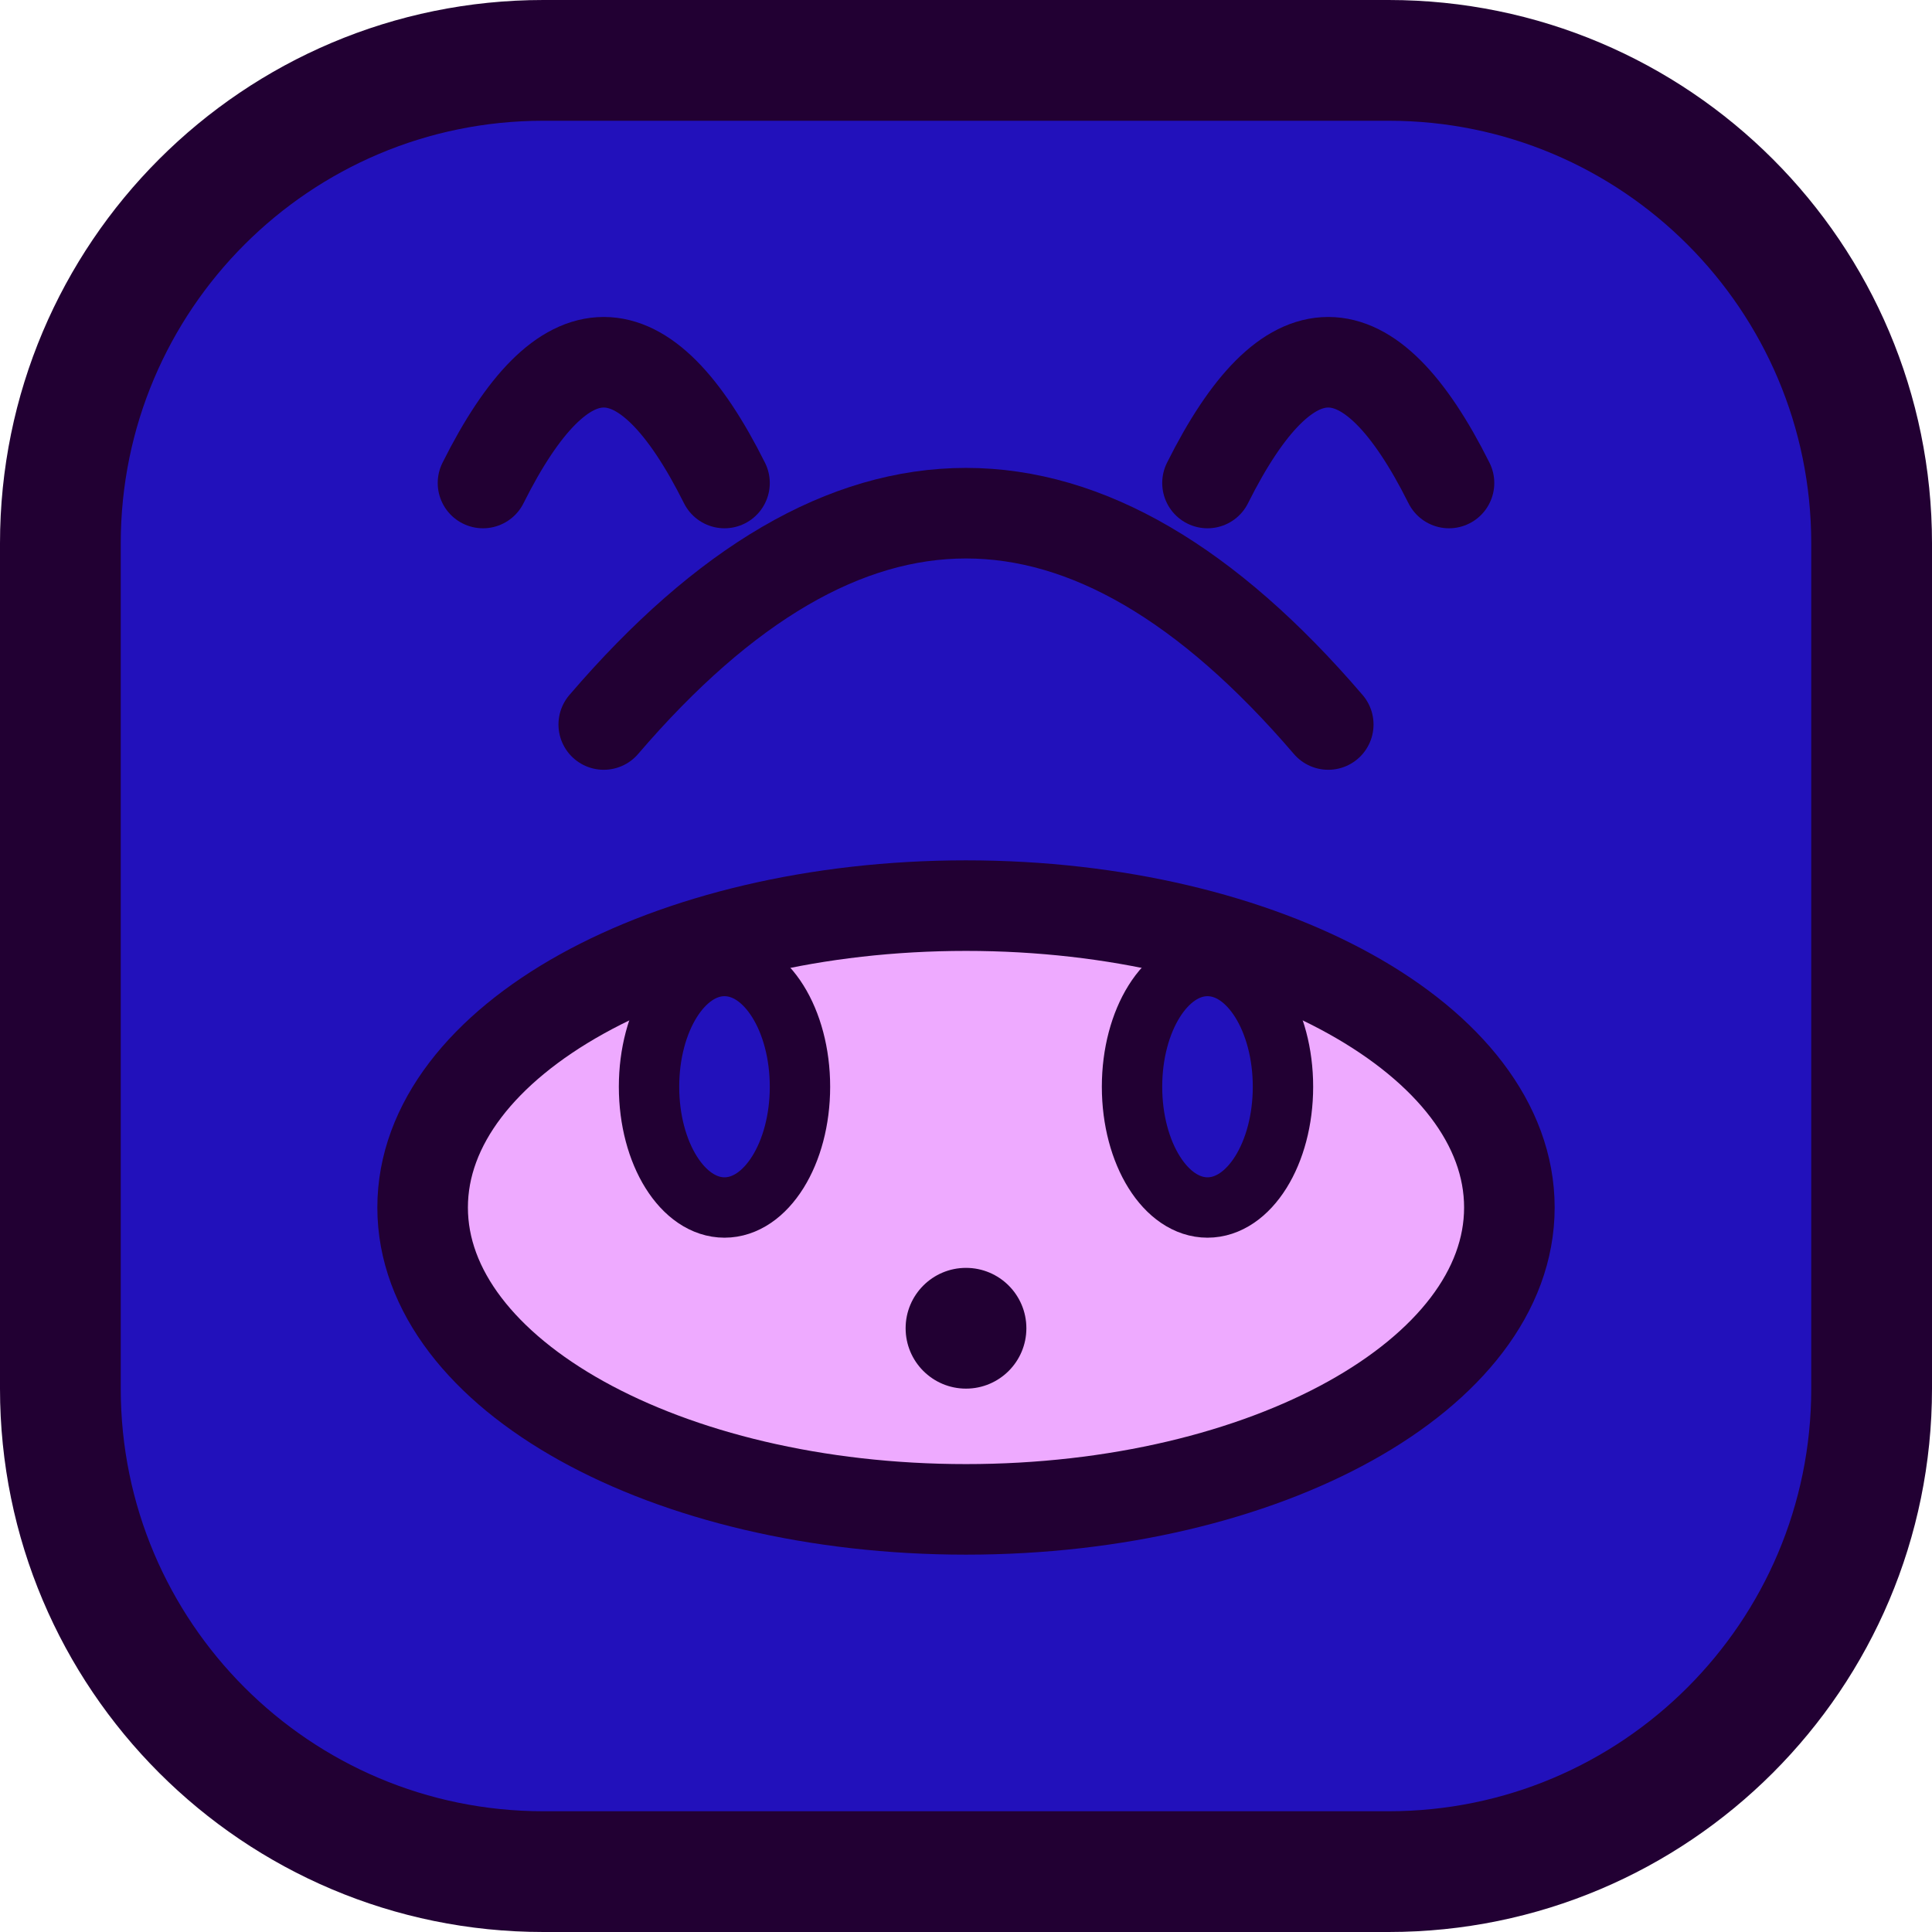
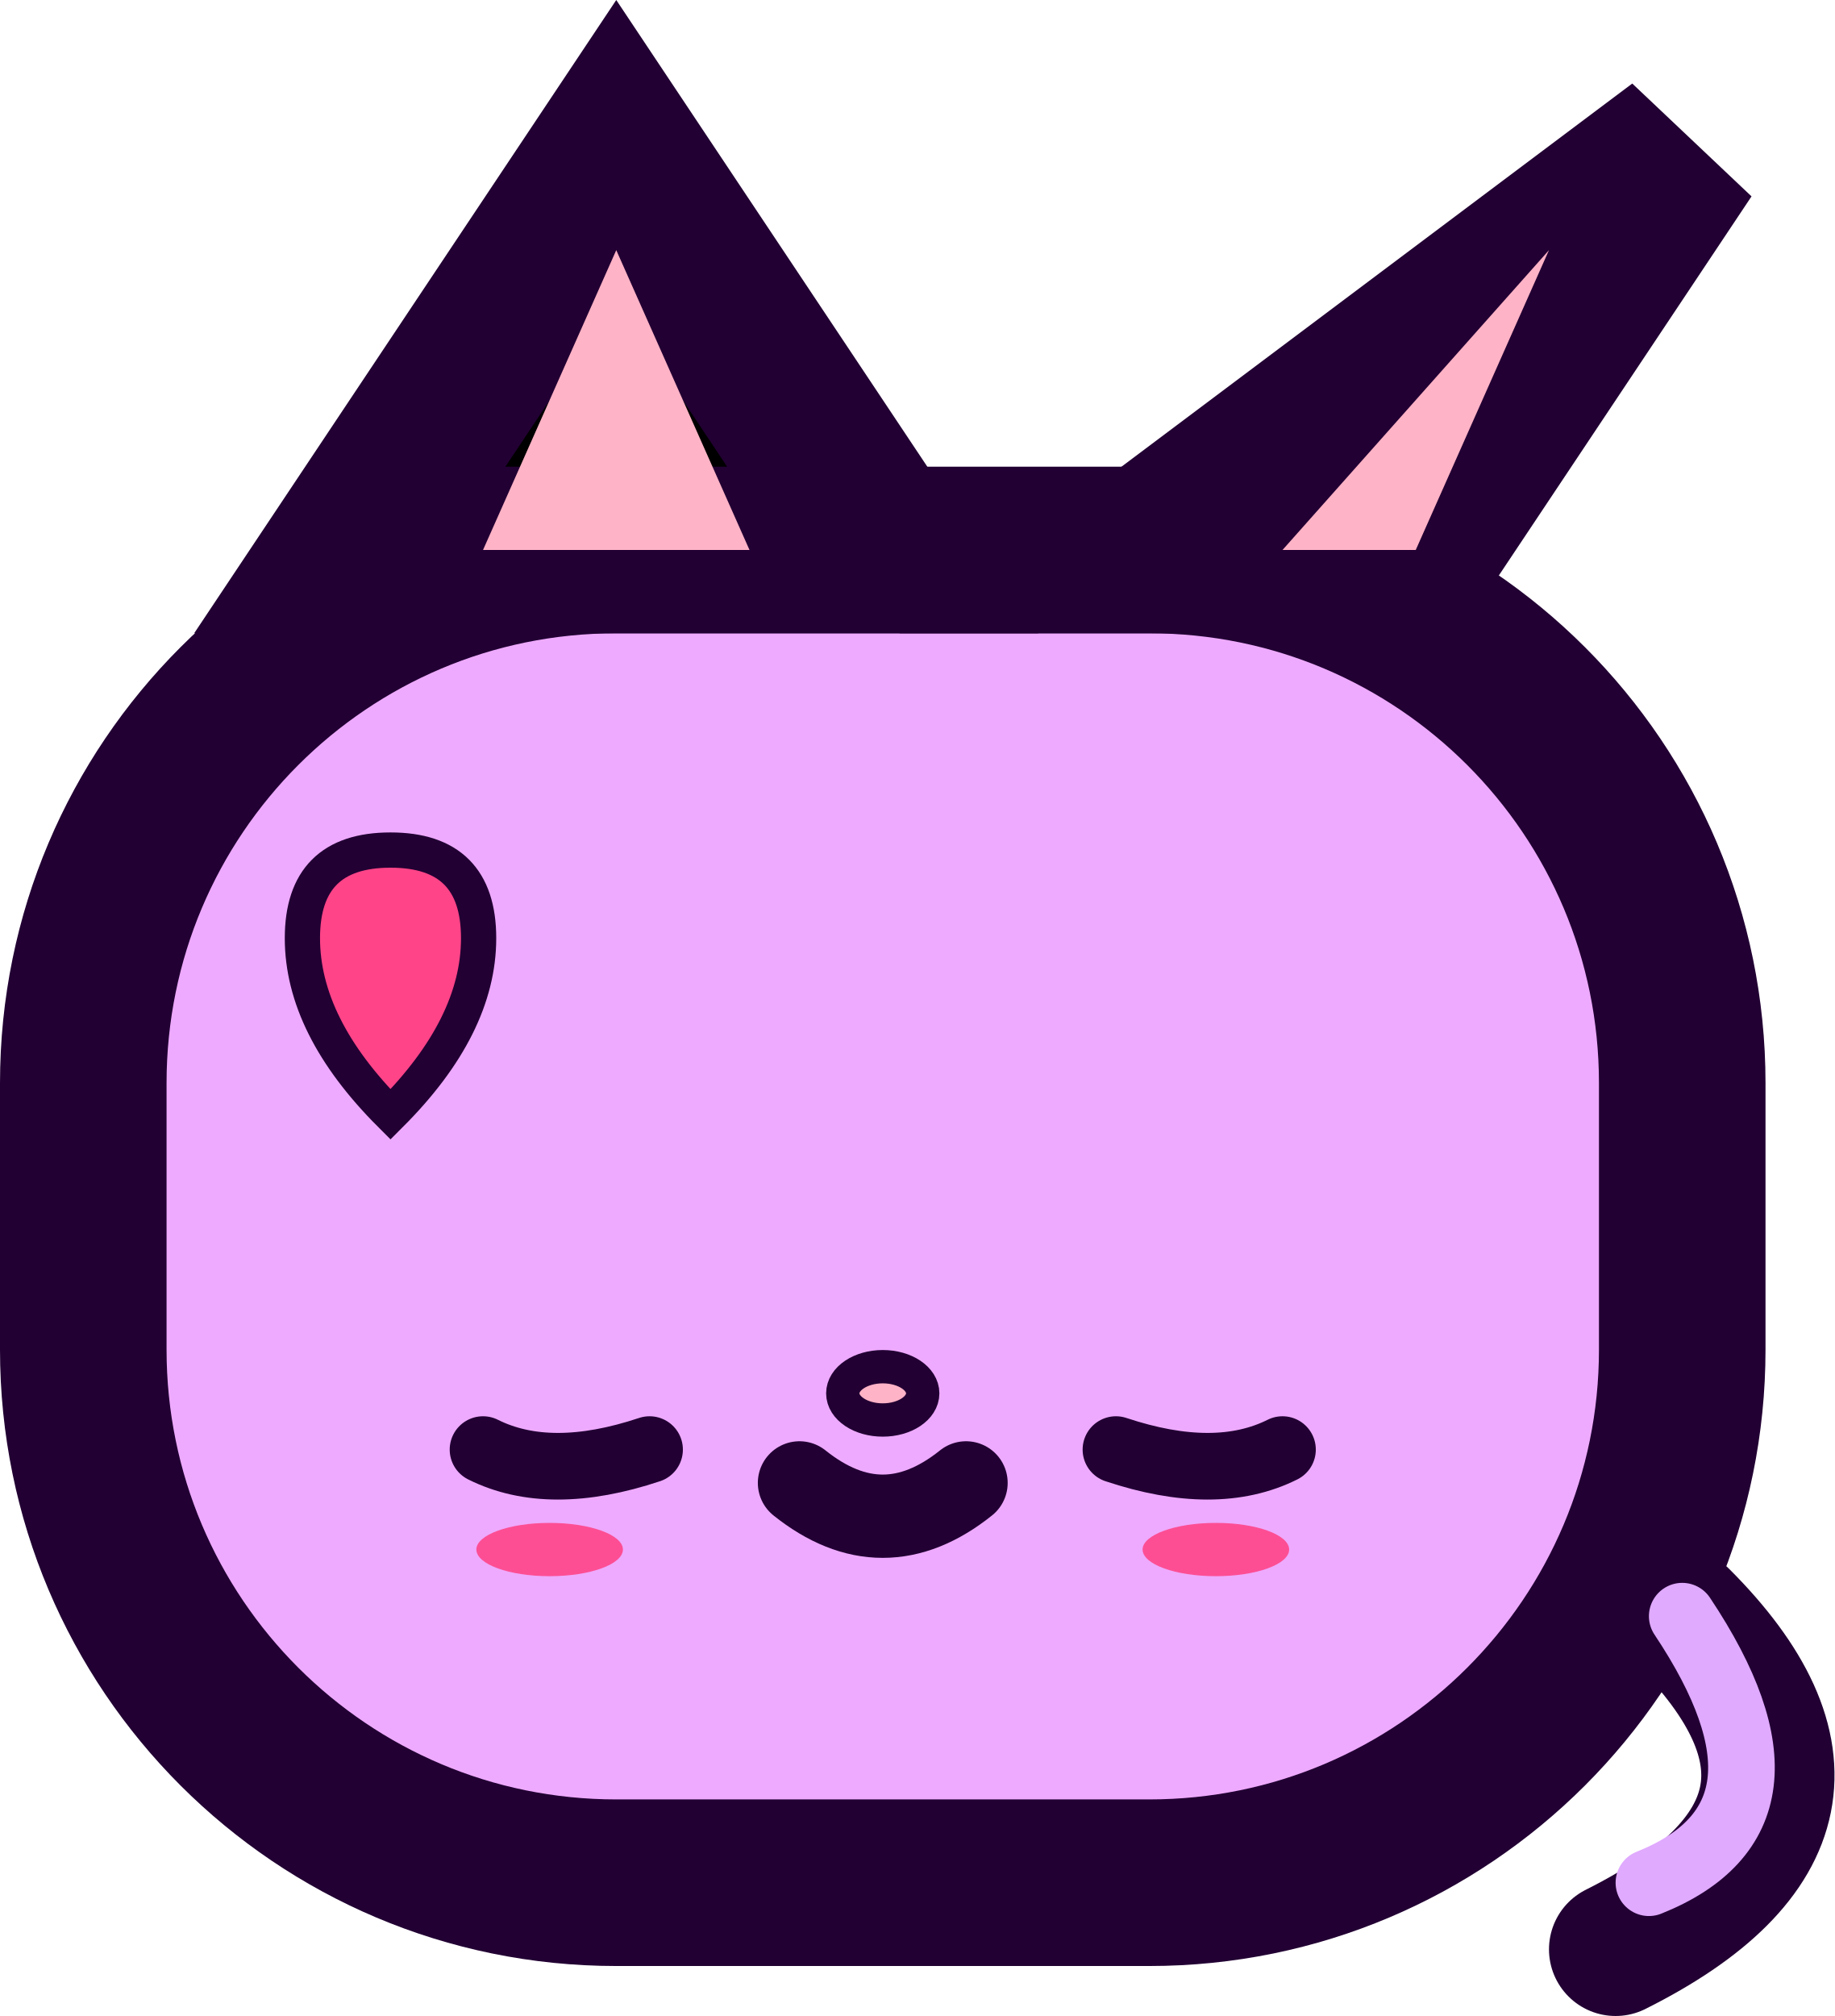
- <svg xmlns="http://www.w3.org/2000/svg" viewBox="0 0 64 64" width="128" height="128">
-   <rect x="2" y="2" width="60" height="60" rx="16" fill="#2211bb" stroke="#220033" stroke-width="4" />
-   <ellipse cx="32" cy="40" rx="18" ry="10" fill="#eeaaff" stroke="#220033" stroke-width="3" />
-   <ellipse cx="24" cy="36" rx="2.5" ry="4" fill="#2211bb" stroke="#220033" stroke-width="2" />
-   <ellipse cx="40" cy="36" rx="2.5" ry="4" fill="#2211bb" stroke="#220033" stroke-width="2" />
-   <path d="M20 24 Q32 10 44 24" fill="none" stroke="#220033" stroke-width="3" stroke-linecap="round" />
-   <circle cx="32" cy="44" r="2" fill="#220033" />
-   <path d="M16 16 Q20 8 24 16" fill="none" stroke="#220033" stroke-width="3" stroke-linecap="round" />
-   <path d="M48 16 Q44 8 40 16" fill="none" stroke="#220033" stroke-width="3" stroke-linecap="round" />
+ <svg xmlns="http://www.w3.org/2000/svg" viewBox="0 0 55.072 60.507" width="110.143" height="121.014" version="1.1" id="svg9">
+   <defs id="defs9" />
+   <rect x="2.5" y="16.507" width="48" height="40" rx="16" fill="#e0aaff" stroke="#220033" stroke-width="5" id="rect1" style="fill:#eeaaff" />
+   <polygon points="24,4 32,16 16,16 " stroke="#220033" stroke-width="5" id="polygon1" transform="translate(-5.5,0.5069391)" />
+   <polygon points="56,4 40,16 48,16 " fill="#e0aaff" stroke="#220033" stroke-width="5" id="polygon2" transform="translate(-5.5,0.5069391)" />
+   <polygon points="24,7 28,16 20,16 " fill="#ffb3c6" id="polygon3" transform="translate(-5.5,0.5069391)" />
+   <polygon points="52,7 48,16 44,16 " fill="#ffb3c6" id="polygon4" transform="translate(-5.5,0.5069391)" />
+   <path d="m 50.5,48.507 q 6,6 -2,10" stroke="#220033" stroke-width="4" fill="none" stroke-linecap="round" id="path4" />
+   <path d="m 50.5,48.507 q 4,6 -1,8" stroke="#e0aaff" stroke-width="2" fill="none" stroke-linecap="round" id="path5" />
+   <ellipse cx="26.5" cy="41.819" rx="1.2" ry="0.8" fill="#ffb3c6" stroke="#220033" stroke-width="1" id="ellipse5" />
+   <path d="m 24,44.507 q 2.5,2 5,0" stroke="#220033" stroke-width="2" fill="none" stroke-linecap="round" id="path6" style="stroke-width:2.5;stroke-dasharray:none" />
+   <path d="m 19.5,43.507 q -3,1 -5,0" stroke="#220033" stroke-width="1.2" fill="none" stroke-linecap="round" id="path7" style="stroke-width:2;stroke-dasharray:none" />
+   <path d="m 33.5,43.507 q 3,1 5,0" stroke="#220033" stroke-width="1.2" fill="none" stroke-linecap="round" id="path8" style="stroke-width:2;stroke-dasharray:none" />
+   <ellipse cx="16.5" cy="46.507" rx="2.2" ry="0.8" fill="#ffb3c6" opacity="0.9" id="ellipse8" style="fill:#ff4488" />
+   <ellipse cx="36.5" cy="46.507" rx="2.2" ry="0.8" fill="#ffb3c6" opacity="0.9" id="ellipse9" style="fill:#ff4488" />
+   <path d="m 9.078,28.158 q 0,-2.645 2.645,-2.645 2.645,0 2.645,2.645 0,2.645 -2.645,5.29 -2.645,-2.645 -2.645,-5.29 z" fill="#ff5fa2" stroke="#220033" stroke-width="1.058" id="path9" style="fill:#ff4488" />
</svg>
